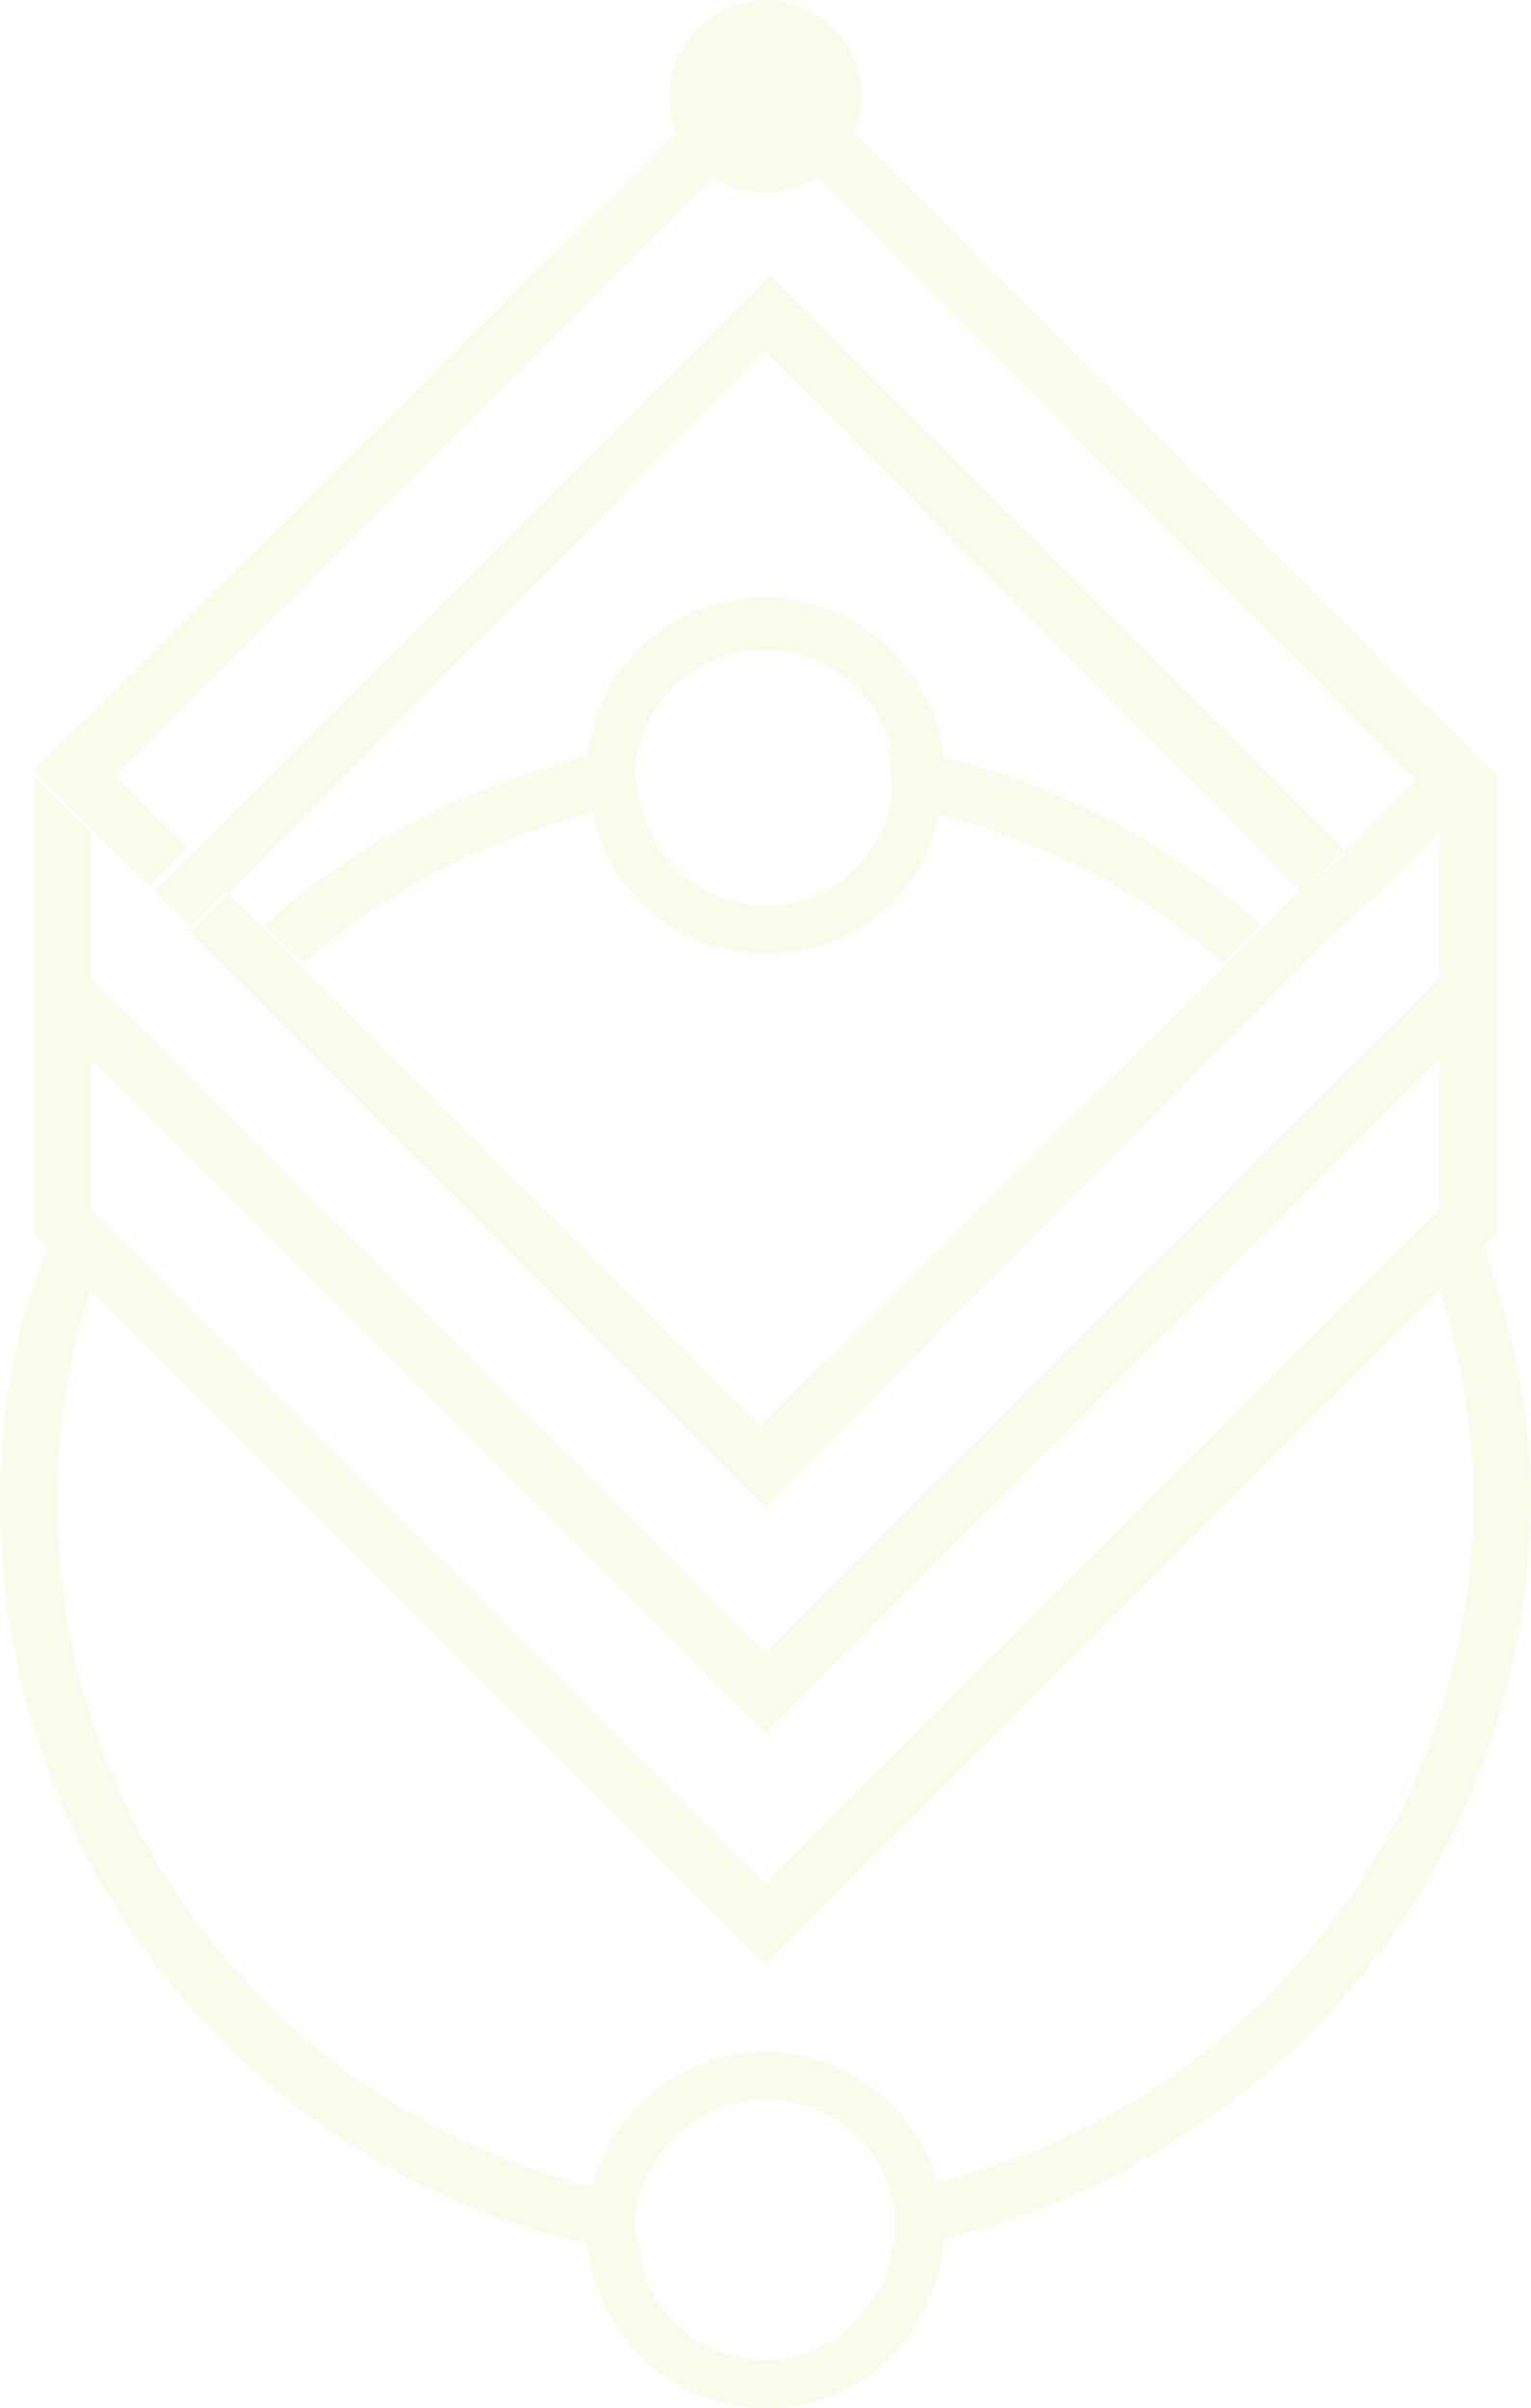
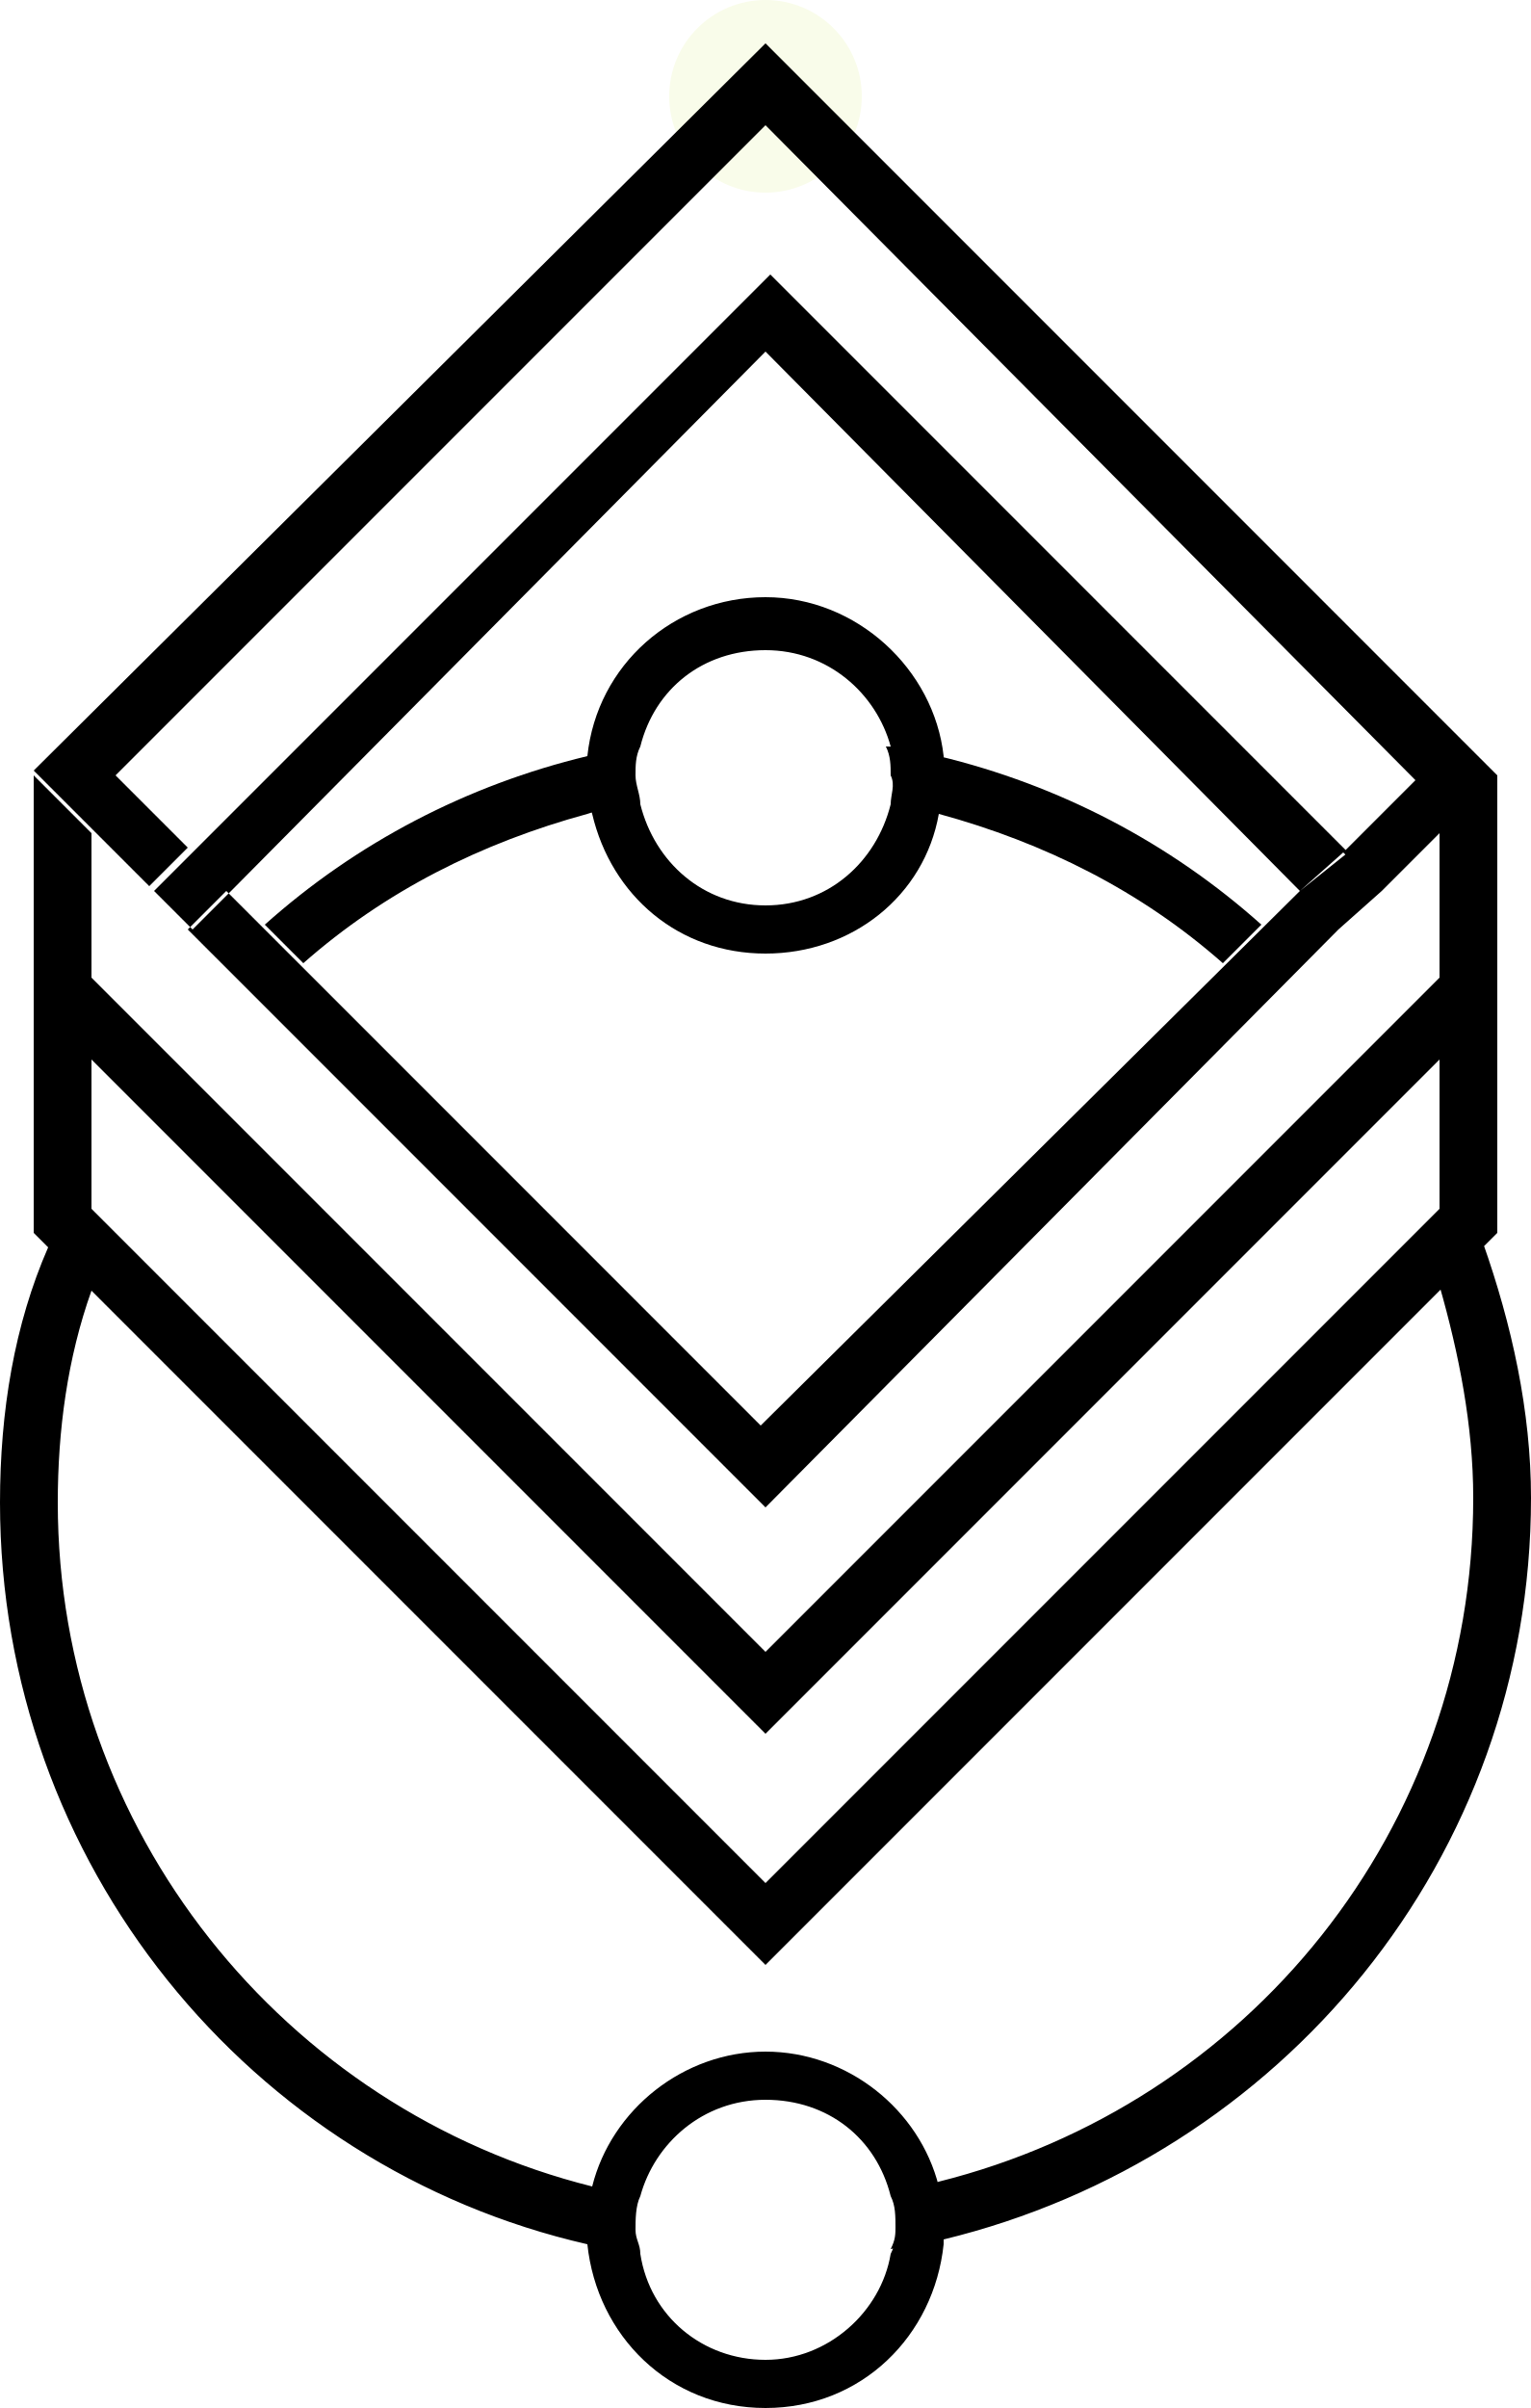
<svg xmlns="http://www.w3.org/2000/svg" viewBox="0 0 31.8 50" enable-background="new 0 0 31.8 50">
  <circle fill="#F9FCEA" cx="15.9" cy="2" r="2" />
-   <path fill="#F9FCEA" d="M30.8 25.8l-.9.9c.4 1.4.7 2.9.7 4.4 0 6.9-4.7 12.6-11.1 14.2-.3.1-.7.2-1 .2.1.2.1.4.1.7 0 .2 0 .3-.1.5.4-.1.7-.1 1.1-.2 7-1.7 12.2-7.9 12.2-15.4 0-1.8-.4-3.6-1-5.3zm-12.3-9.1c.3.1.7.1 1 .2 2.2.6 4.2 1.6 5.9 3.1l.8-.8c-1.9-1.7-4.2-2.9-6.7-3.5-.4-.1-.7-.2-1.1-.2.1.2.1.4.1.6.1.2 0 .4 0 .6zm-5.2-1.2c-.4.1-.7.1-1.1.2-2.5.6-4.8 1.8-6.7 3.5l.8.8c1.7-1.5 3.7-2.5 5.9-3.1.3-.1.7-.2 1-.2 0-.2-.1-.4-.1-.6.1-.2.1-.4.2-.6zm0 30.1c-.3-.1-.7-.1-1-.2C5.9 43.8 1.2 38 1.2 31.2c0-1.5.2-3 .7-4.4l-.9-.9c-.7 1.6-1 3.4-1 5.3C0 38.7 5.2 45 12.2 46.6c.3.1.7.2 1.1.2 0-.2-.1-.3-.1-.5s0-.5.1-.7zm17.2-29.5v9.5m.6 0v-9.5l-1.2 1.2v8.3h1.2zm-15.2 5.7l-9.6-9.6-2.4-2.4.8-.8 2.4 2.4 8.7 8.7L27 18.5l.8.8-11.9 12zm-12-13.7l-.8.8L.7 16 15.9.9l15.2 15.2-2.4 2.4-.8-.8 1.5-1.5L15.9 2.6 2.4 16.1l1.5 1.5zm-2.6-1.5v9.5m.6 0v-8.3L.7 16.1v9.5h1.2zm14 10.4l-12-12-2-2v-1.7l2.9 2.9 11.1 11.1 13.5-13.5.5-.5V22l-14 14zM4.8 18.5l-.8-.8 12-12 12 12-1 .8L15.9 7.3 4.8 18.5zm23.9 0l-.8-.8-.9.8.8.8.9-.8zm-23.9 0l-.8-.8-.8.8.8.8.8-.8zm26.3 7.1l-1.2-.5-.5.5-13.5 13.5L1.7 24.9l-1 .7 15.2 15.2 15.2-15.2zm-11.5-9.9c-.2-1.8-1.8-3.3-3.7-3.3s-3.5 1.4-3.7 3.3v.4c0 .3 0 .5.1.8.4 1.7 1.8 2.9 3.6 2.9s3.3-1.2 3.6-2.9c.1-.3.1-.5.1-.8v-.4zm-3.7 3.1c-1.3 0-2.3-.9-2.6-2.1 0-.2-.1-.4-.1-.6 0-.2 0-.4.1-.6.3-1.2 1.3-2 2.6-2s2.3.9 2.6 2c.1.2.1.4.1.6 0 .2 0 .4-.1.6-.3 1.2-1.3 2.1-2.6 2.1zm3.6 26.6c-.4-1.6-1.9-2.8-3.6-2.8s-3.2 1.2-3.6 2.8c-.1.3-.1.6-.1.9v.3c.2 1.9 1.7 3.4 3.7 3.4s3.5-1.5 3.7-3.4v-.3c0-.3-.1-.6-.1-.9zM15.9 49c-1.3 0-2.4-.9-2.6-2.2 0-.2-.1-.3-.1-.5s0-.5.1-.7c.3-1.1 1.3-2 2.6-2s2.3.8 2.6 2c.1.2.1.4.1.7 0 .2 0 .3-.1.5-.2 1.2-1.3 2.2-2.6 2.2z" />
+   <path class="st2" d="M30.8 25.8l-.9.9c.4 1.4.7 2.9.7 4.4 0 6.9-4.7 12.6-11.1 14.2-.3.1-.7.2-1 .2.1.2.1.4.1.7 0 .2 0 .3-.1.5.4-.1.7-.1 1.1-.2 7-1.7 12.2-7.9 12.2-15.4 0-1.8-.4-3.6-1-5.3zm-12.3-9.1c.3.1.7.1 1 .2 2.2.6 4.2 1.6 5.9 3.1l.8-.8c-1.9-1.7-4.2-2.9-6.7-3.5-.4-.1-.7-.2-1.1-.2.1.2.1.4.1.6.1.2 0 .4 0 .6zm-5.2-1.2c-.4.1-.7.1-1.1.2-2.5.6-4.8 1.8-6.7 3.5l.8.8c1.7-1.5 3.7-2.5 5.9-3.1.3-.1.7-.2 1-.2 0-.2-.1-.4-.1-.6.1-.2.1-.4.2-.6zm0 30.1c-.3-.1-.7-.1-1-.2C5.9 43.8 1.2 38 1.2 31.2c0-1.5.2-3 .7-4.4l-.9-.9c-.7 1.6-1 3.4-1 5.3C0 38.7 5.2 45 12.2 46.6c.3.1.7.2 1.1.2 0-.2-.1-.3-.1-.5s0-.5.1-.7zm17.2-29.5v9.5m.6 0v-9.5l-1.2 1.2v8.3h1.2zm-15.2 5.7l-9.6-9.6-2.4-2.4.8-.8 2.4 2.4 8.7 8.7L27 18.5l.8.8-11.9 12zm-12-13.7l-.8.8L.7 16 15.9.9l15.2 15.2-2.4 2.4-.8-.8 1.5-1.5L15.9 2.6 2.4 16.1l1.5 1.5zm-2.6-1.5v9.5m.6 0v-8.3L.7 16.1v9.5h1.2zm14 10.4l-12-12-2-2v-1.7l2.9 2.9 11.1 11.1 13.5-13.5.5-.5V22l-14 14zM4.8 18.5l-.8-.8 12-12 12 12-1 .8L15.9 7.3 4.8 18.5zm23.9 0l-.8-.8-.9.8.8.8.9-.8zm-23.9 0l-.8-.8-.8.8.8.8.8-.8zm26.3 7.1l-1.2-.5-.5.5-13.5 13.5L1.7 24.9l-1 .7 15.2 15.2 15.2-15.2zm-11.5-9.9c-.2-1.8-1.8-3.3-3.7-3.3s-3.5 1.4-3.7 3.3v.4c0 .3 0 .5.1.8.4 1.7 1.8 2.9 3.6 2.9s3.3-1.2 3.6-2.9c.1-.3.1-.5.1-.8v-.4zm-3.7 3.1c-1.3 0-2.3-.9-2.6-2.1 0-.2-.1-.4-.1-.6 0-.2 0-.4.1-.6.3-1.2 1.3-2 2.6-2s2.3.9 2.6 2c.1.2.1.4.1.6 0 .2 0 .4-.1.6-.3 1.2-1.3 2.1-2.6 2.1zm3.6 26.6c-.4-1.6-1.9-2.8-3.6-2.8s-3.2 1.2-3.6 2.8c-.1.3-.1.6-.1.9v.3c.2 1.9 1.7 3.4 3.7 3.4s3.5-1.5 3.7-3.4v-.3c0-.3-.1-.6-.1-.9zM15.9 49c-1.3 0-2.4-.9-2.6-2.2 0-.2-.1-.3-.1-.5s0-.5.1-.7c.3-1.1 1.3-2 2.6-2s2.3.8 2.6 2c.1.2.1.4.1.7 0 .2 0 .3-.1.5-.2 1.2-1.3 2.2-2.6 2.2z" />
</svg>
